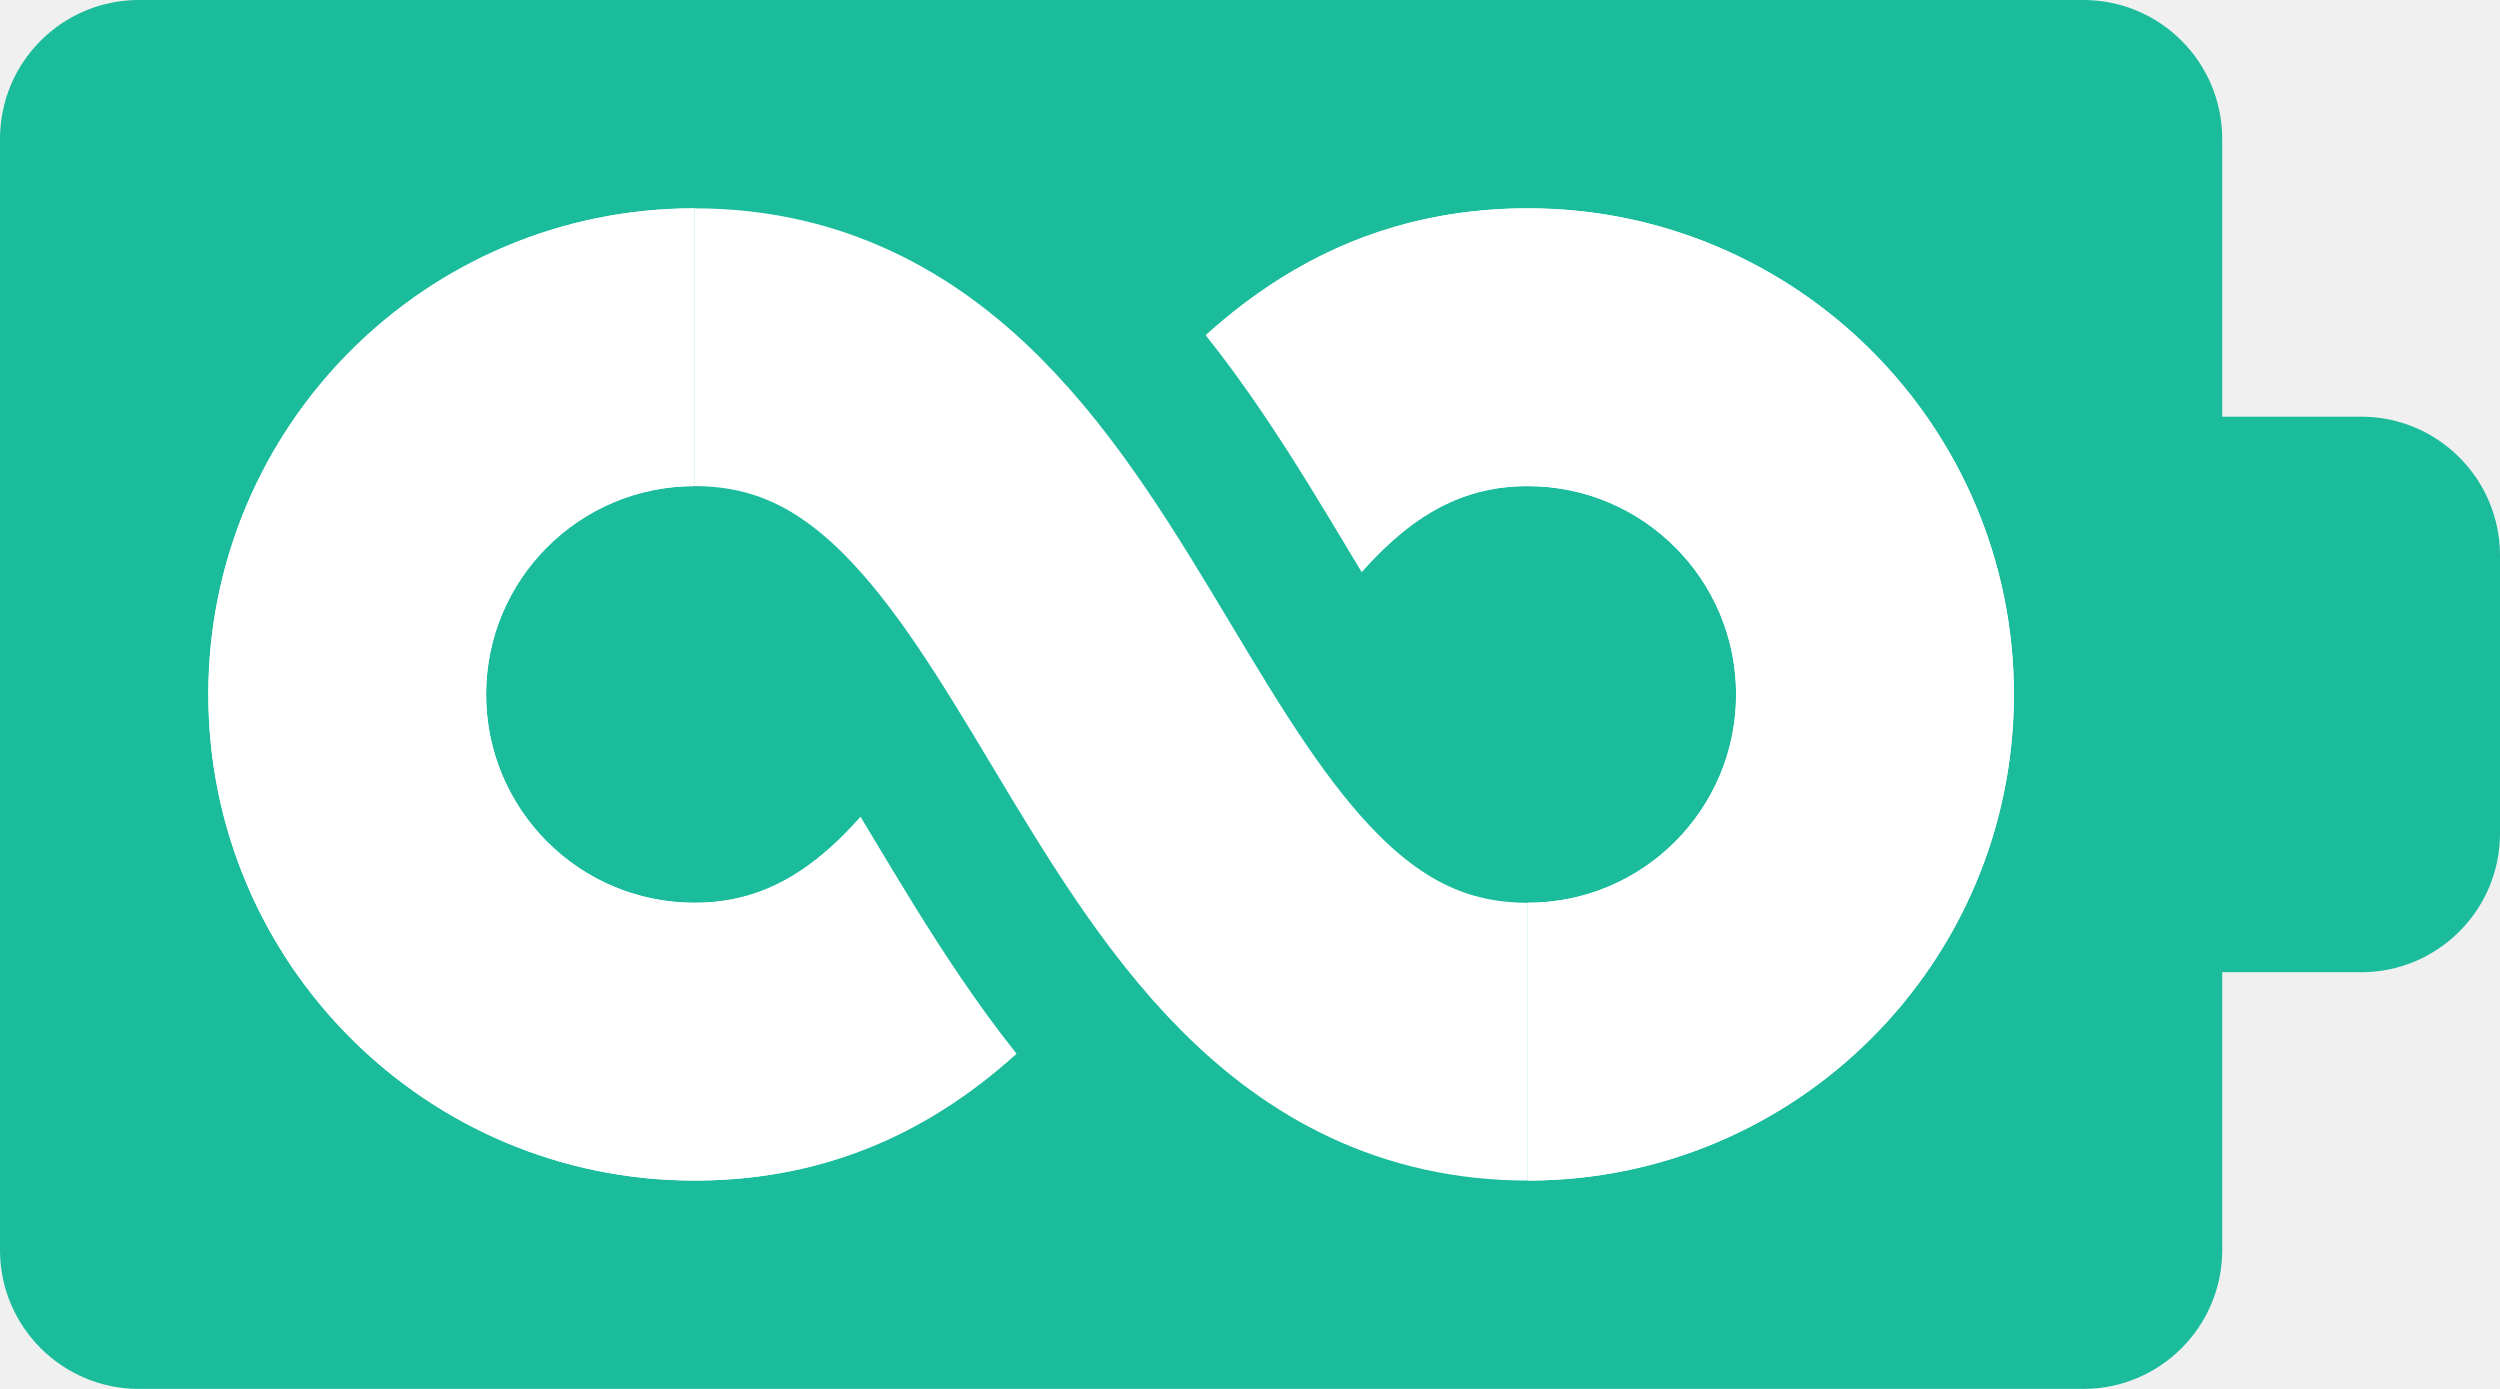
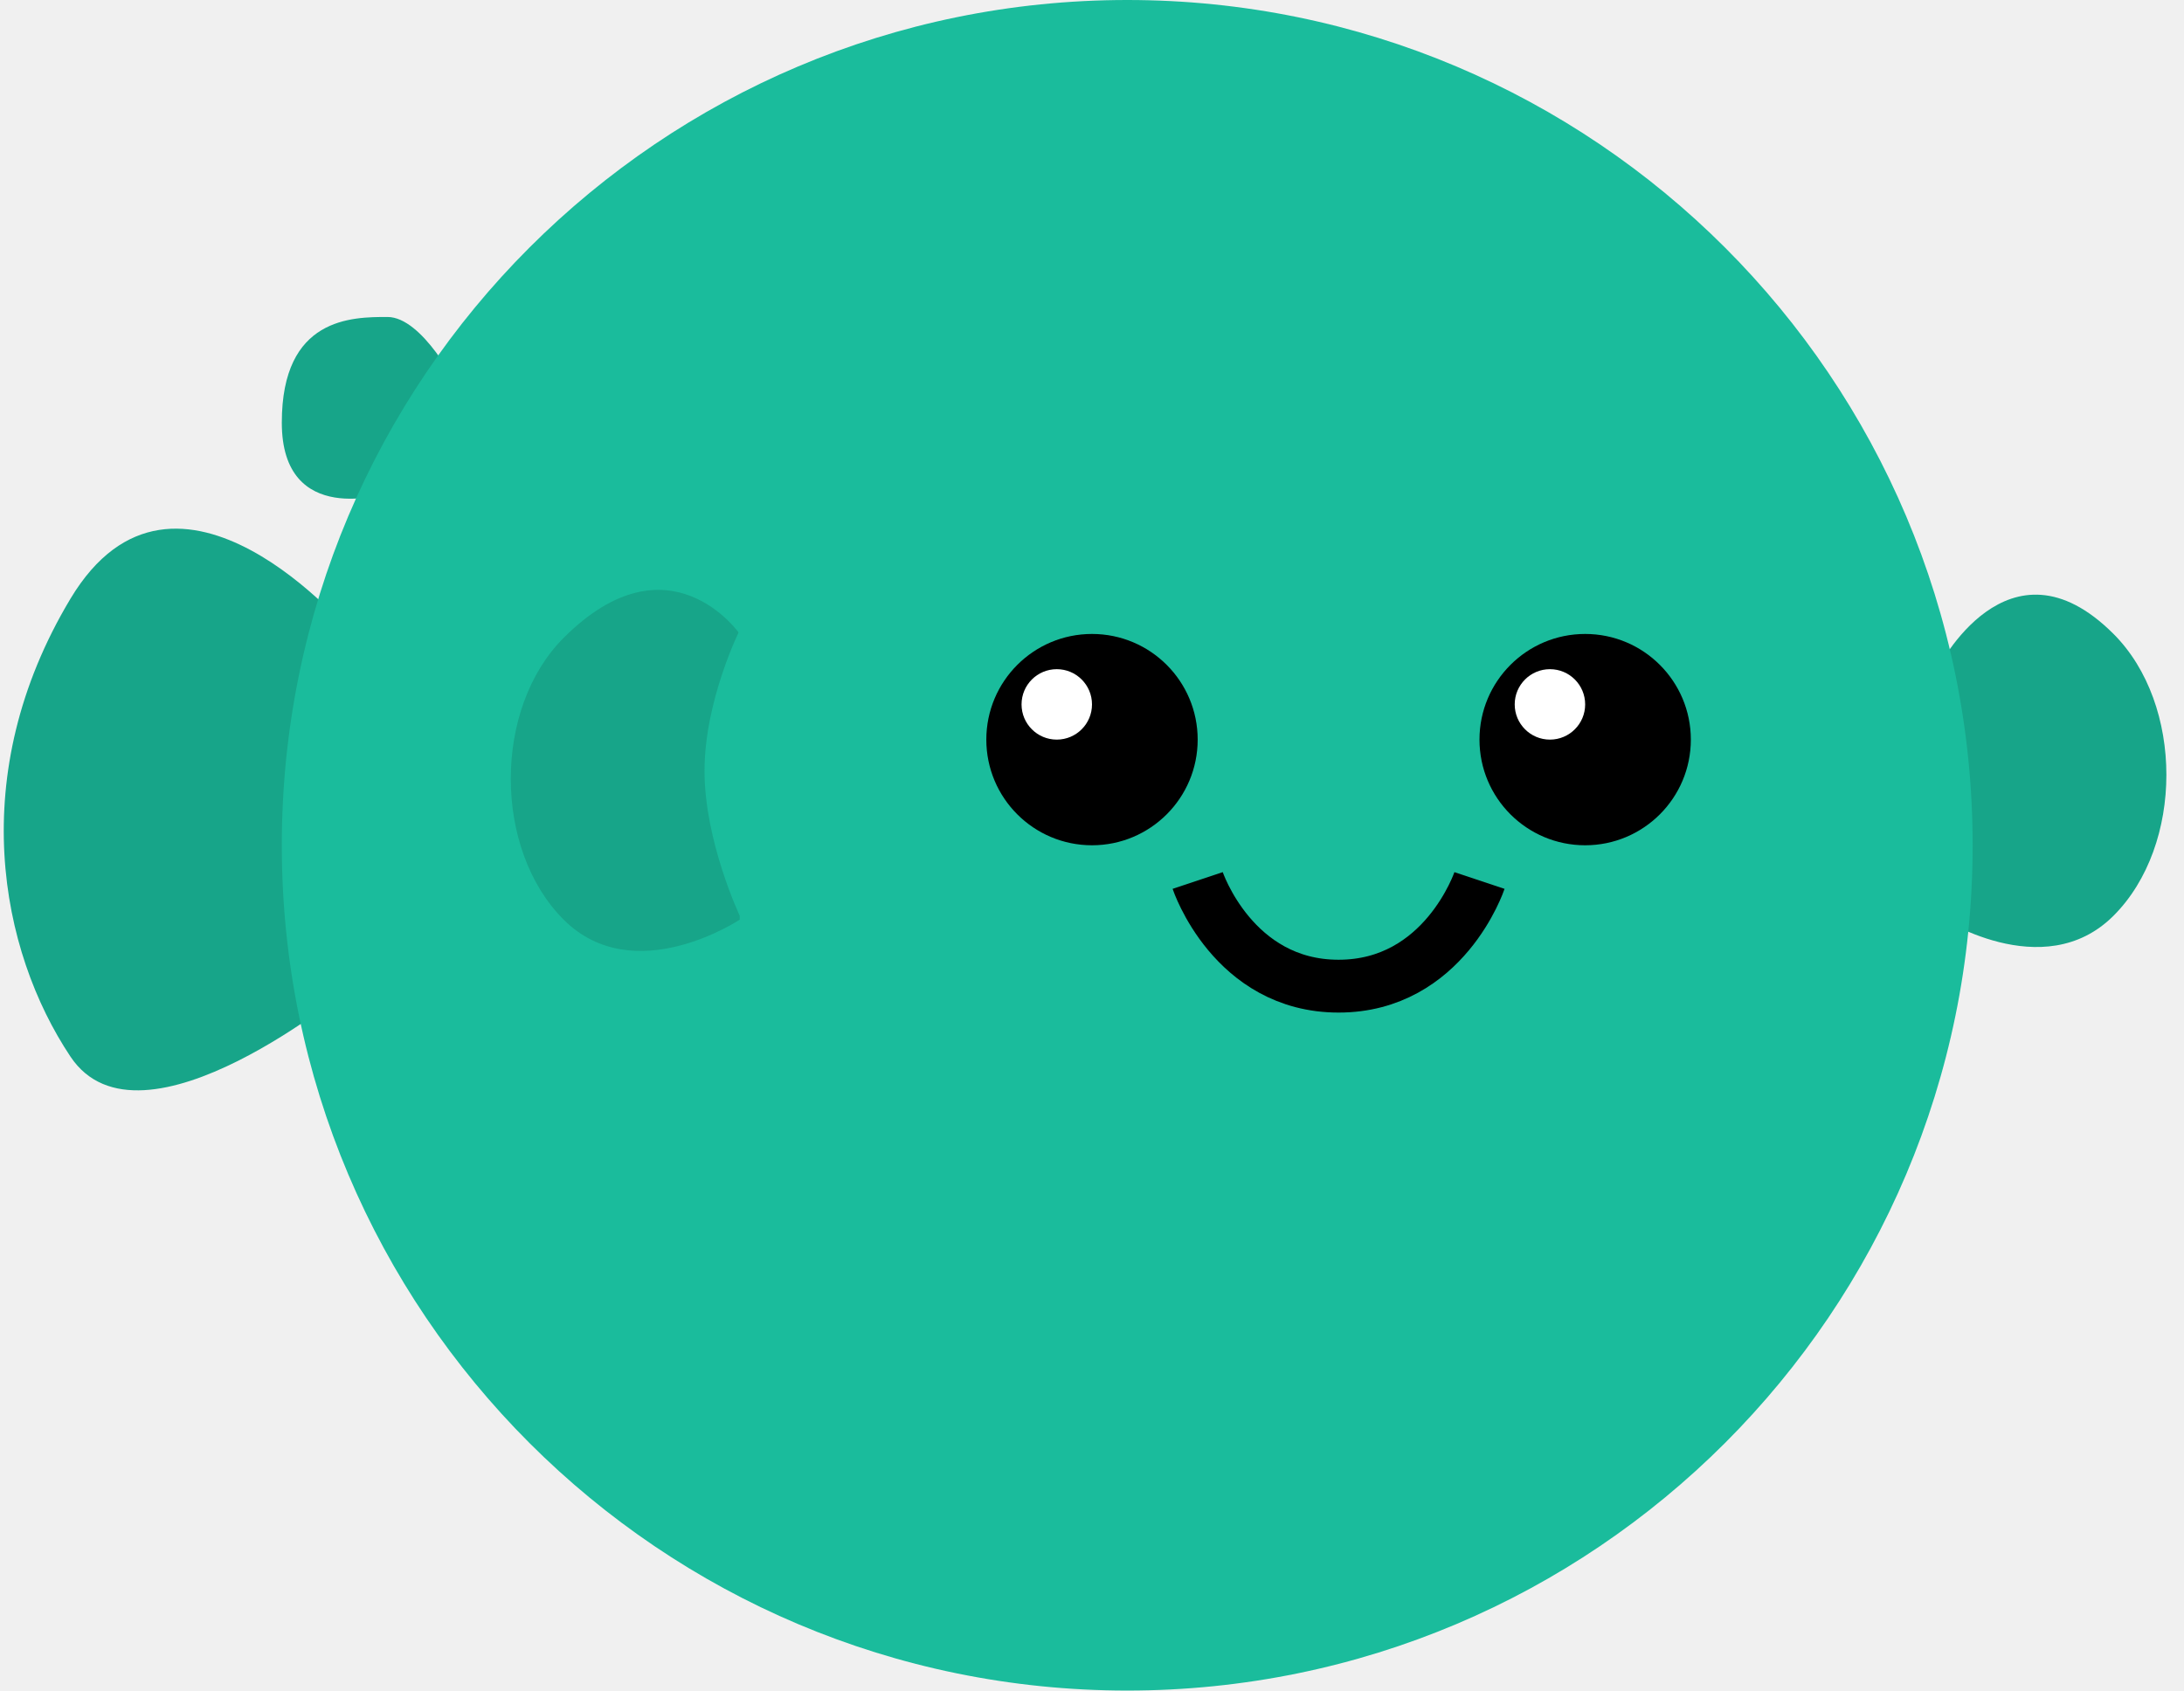
- <svg xmlns="http://www.w3.org/2000/svg" xmlns:xlink="http://www.w3.org/1999/xlink" version="1.1" x="0px" y="0px" width="72px" height="40px" viewBox="0 0 72 40" enable-background="new 0 0 72 40" xml:space="preserve">
-   <g id="Layer_1">
-     <path fill="#1ABC9C" d="M68,12h-4V4c0-2.209-1.791-4-4-4H4C1.791,0,0,1.791,0,4v32c0,2.209,1.791,4,4,4h56c2.209,0,4-1.791,4-4v-8   h4c2.209,0,4-1.791,4-4v-8C72,13.791,70.209,12,68,12z" />
-   </g>
-   <g id="Layer_3">
-     <path fill="#FFFFFF" d="M44,6c-5.614,0-9.246,3.058-12,6.686C29.246,9.058,25.615,6,20,6C12.268,6,6,12.268,6,20s6.268,14,14,14   c5.615,0,9.246-3.058,12-6.686C34.754,30.942,38.386,34,44,34c7.732,0,14-6.268,14-14S51.732,6,44,6z M20,26c-3.313,0-6-2.686-6-6   c0-3.313,2.687-6,6-6c3.035,0,4.951,2.238,7.312,6C24.951,23.762,23.035,26,20,26z M44,26c-3.035,0-4.951-2.238-7.313-6   c2.361-3.762,4.277-6,7.313-6c3.313,0,6,2.686,6,6C50,23.313,47.313,26,44,26z" />
-   </g>
-   <g id="Layer_2">
-     <path fill="none" stroke="#FFFFFF" stroke-width="8" stroke-miterlimit="10" d="M44,10c-12,0-12,20-24,20" />
-     <g>
-       <defs>
-         <rect id="SVGID_1_" width="64" height="40" />
-       </defs>
-       <clipPath id="SVGID_2_">
-         <use xlink:href="#SVGID_1_" overflow="visible" />
-       </clipPath>
-       <path clip-path="url(#SVGID_2_)" fill="none" stroke="#1ABC9C" stroke-width="16" stroke-miterlimit="10" d="M20,10    c12,0,12,20,24,20" />
-     </g>
-     <path fill="none" stroke="#FFFFFF" stroke-width="8" stroke-miterlimit="10" d="M20,10c12,0,12,20,24,20" />
-     <path display="none" fill="#FFFFFF" d="M22,32c0-2.209,1.791-4,4-4v-2c-3.313,0-6,2.687-6,6s2.687,6,6,6v-2   C23.791,36,22,34.209,22,32z" />
-     <path display="none" fill="#FFFFFF" d="M38,26v2c2.209,0,4,1.791,4,4s-1.791,4-4,4v2c3.313,0,6-2.687,6-6S41.313,26,38,26z" />
-     <path fill="#FFFFFF" d="M14,20c0-3.313,2.687-6,6-6V6C12.268,6,6,12.268,6,20s6.268,14,14,14v-8C16.687,26,14,23.314,14,20z" />
-     <path fill="#FFFFFF" d="M50,20c0,3.313-2.688,6-6,6v8c7.732,0,14-6.268,14-14S51.732,6,44,6v8C47.313,14,50,16.686,50,20z" />
-     <g>
- 	</g>
-     <g>
- 	</g>
-     <g>
- 	</g>
-     <g>
- 	</g>
-     <g>
- 	</g>
-     <g>
- 	</g>
-   </g>
+ <svg xmlns="http://www.w3.org/2000/svg" version="1.1" id="Layer_1" x="0px" y="0px" width="496px" height="384px" viewBox="0 0 496 384" enable-background="new 0 0 496 384" xml:space="preserve">
+   <path fill="#17A589" d="M440,152c0,0,16-32,40-8c16,16,16,48,0,64s-40,0-40,0V152z" />
+   <path fill="#17A589" d="M80,144c0,0-40-48-64-8s-16,80,0,104s64-16,64-16V144z" />
+   <path fill="#17A589" d="M88,112c0,0-24,8-24-16s16-24,24-24s16,16,16,16L88,112z" />
+   <circle fill="#1ABC9C" cx="256" cy="192" r="192" />
+   <path fill="#17A589" d="M168,144c0,0-16-23.111-39.999,0.889c-16.002,16-16.002,48,0,64c15.999,16,39.999,0,39.999,0V144z" />
+   <circle cx="248" cy="168" r="24" />
+   <circle cx="360" cy="168" r="24" />
+   <path fill="none" stroke="#000000" stroke-width="12" stroke-linejoin="round" stroke-miterlimit="10" d="M272,200c0,0,8,24,32,24  s32-24,32-24" />
+   <path fill="#1ABC9C" d="M168,143.111c0,0-8,16-8,32S168,208,168,208l8-32.889L168,143.111z" />
+   <circle fill="#FFFFFF" cx="240" cy="160" r="8" />
+   <circle fill="#FFFFFF" cx="352" cy="160" r="8" />
+   <g>
+ </g>
+   <g>
+ </g>
+   <g>
+ </g>
+   <g>
+ </g>
+   <g>
+ </g>
+   <g>
+ </g>
</svg>
